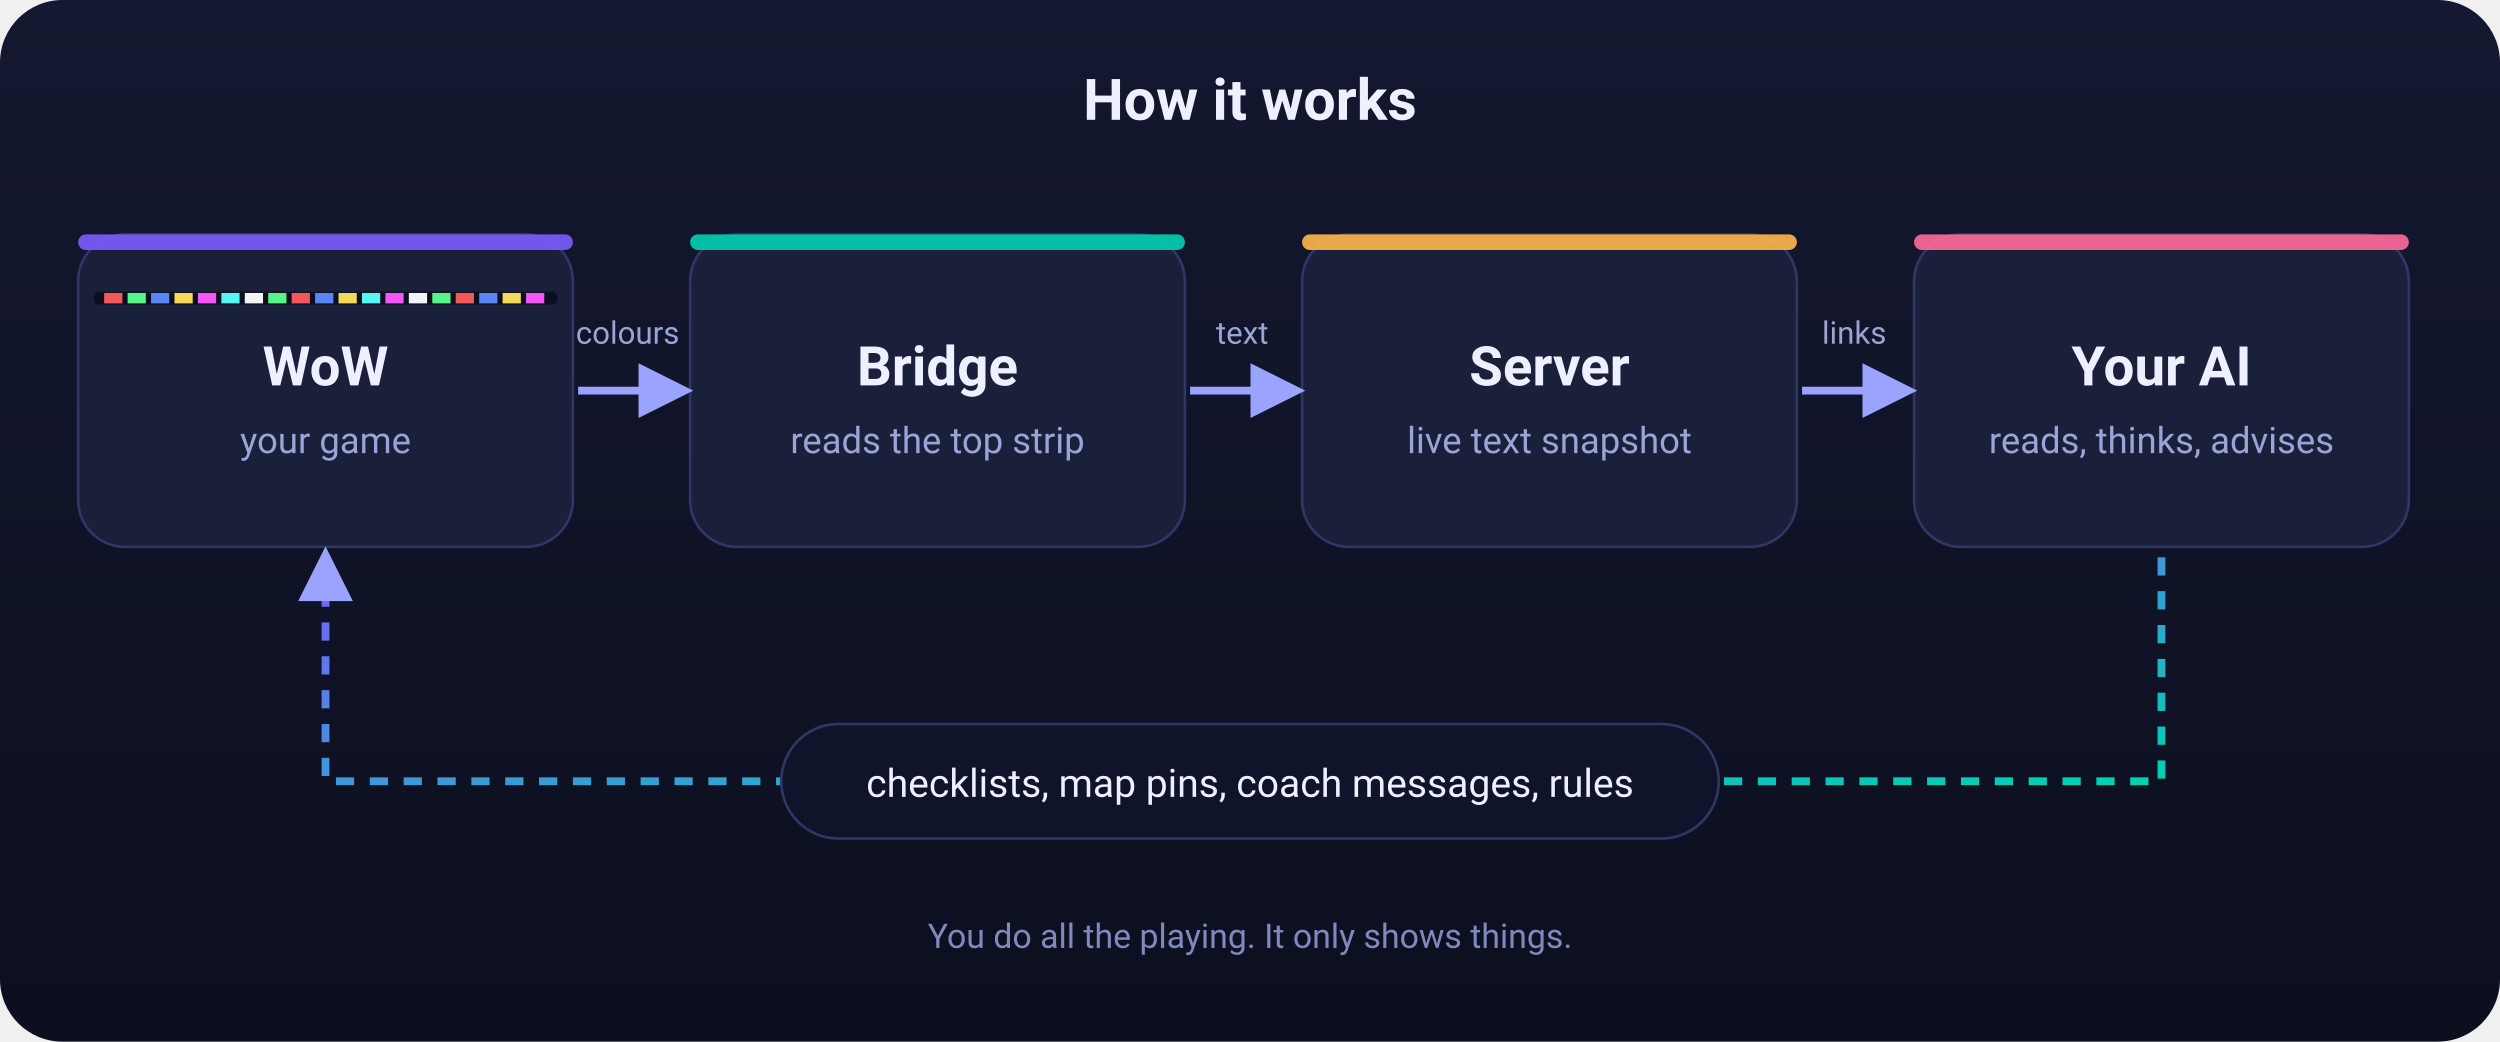
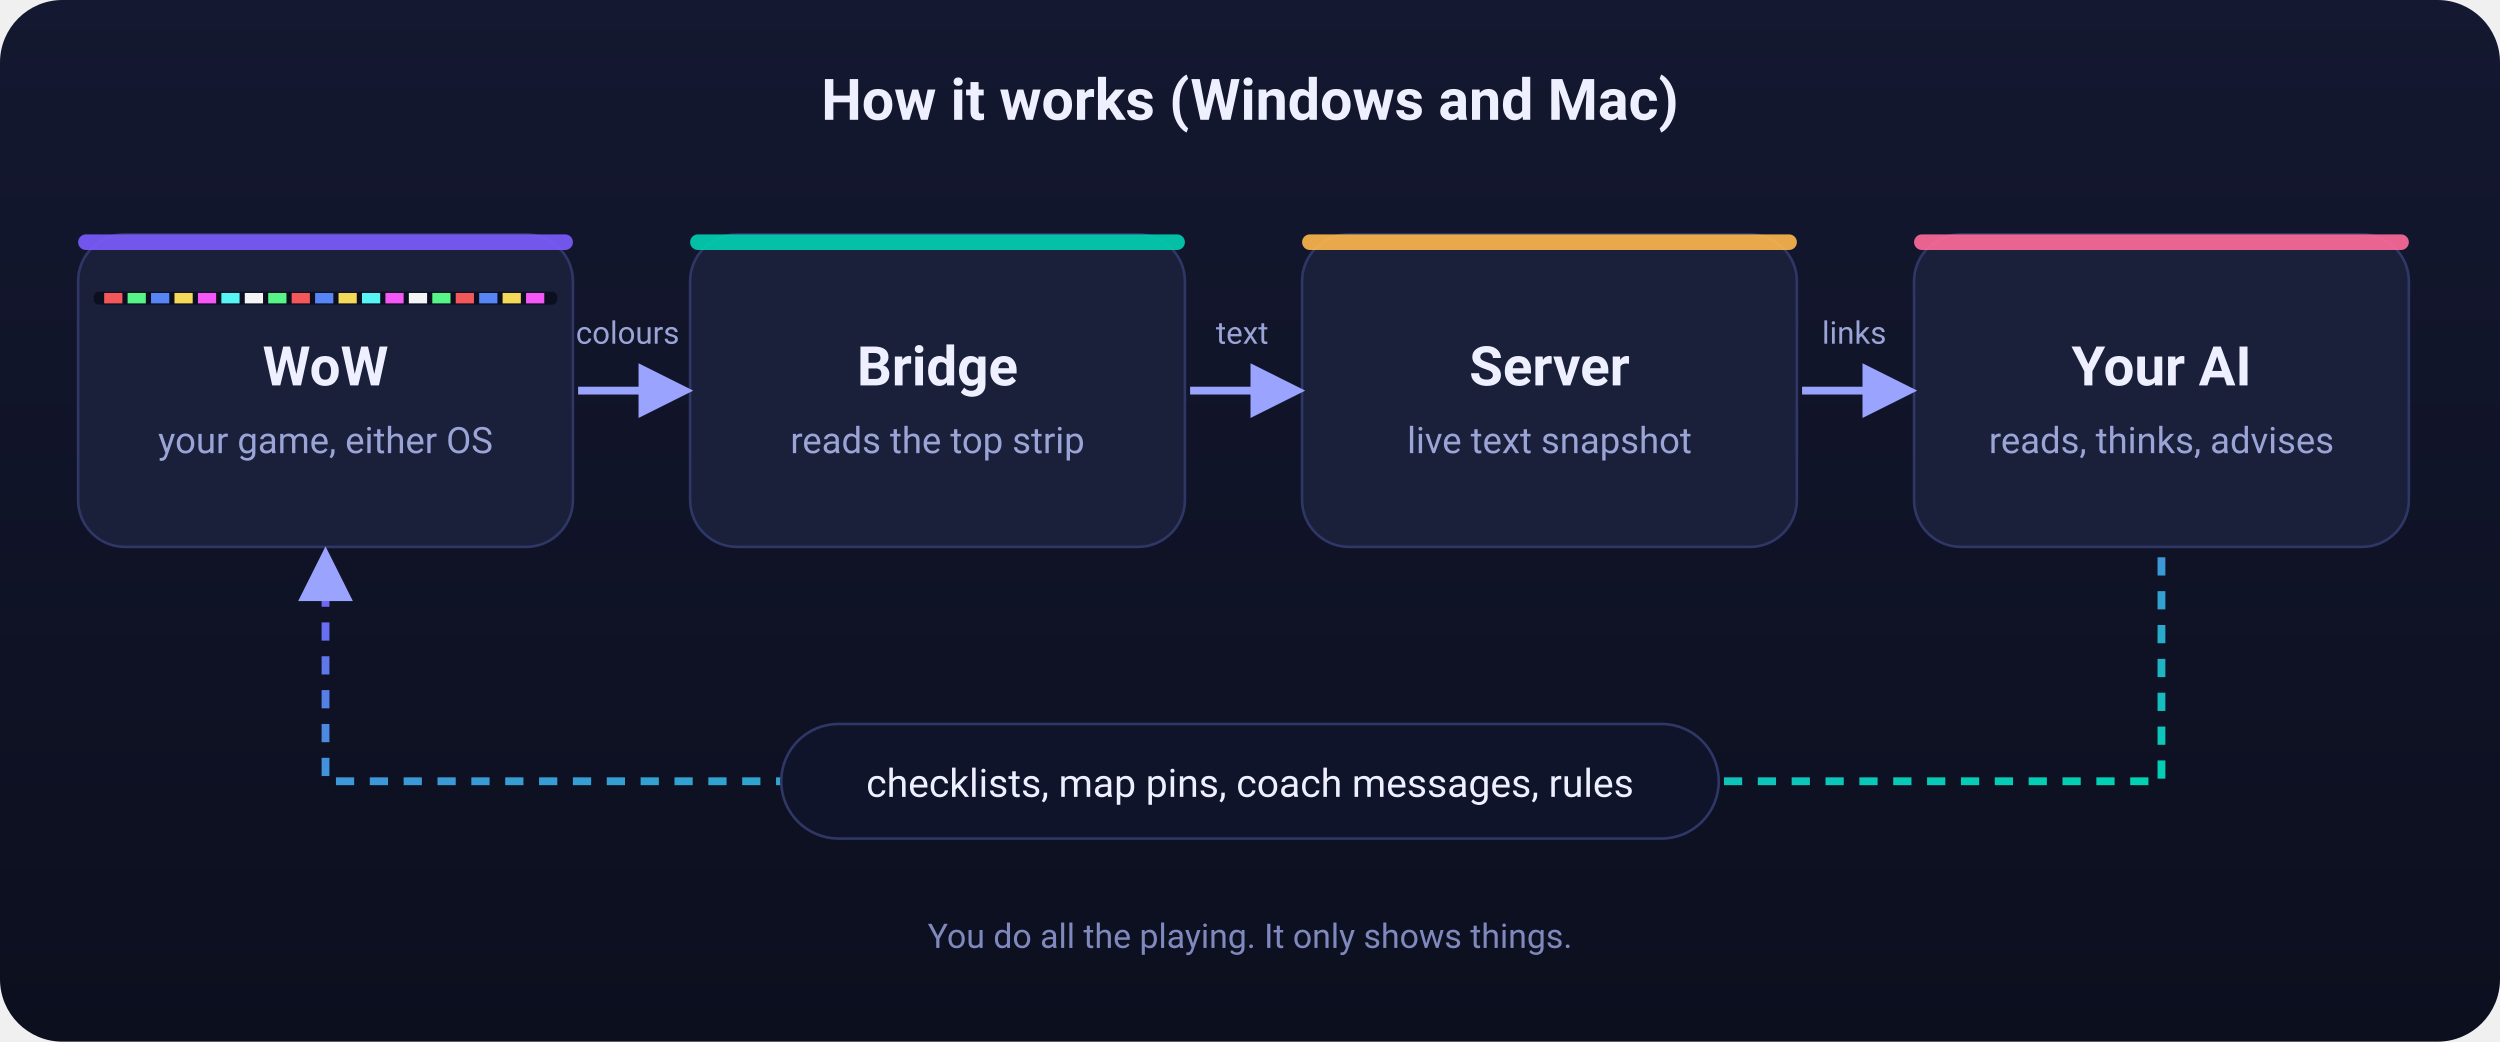
- <svg xmlns="http://www.w3.org/2000/svg" viewBox="0 0 960 400" width="960" height="400" role="img" aria-label="How WoW Mentor works: the game draws data as colours, the bridge reads them, the server shares them, your AI reads and draws advice back into the game">
+ <svg xmlns="http://www.w3.org/2000/svg" viewBox="0 0 960 400" width="960" height="400" role="img" aria-label="How WoW Mentor works on Windows and Mac: the game draws data as colours, the bridge reads them, the server shares them, your AI reads and draws advice back into the game">
  <defs>
    <linearGradient id="g" x1="0" y1="0" x2="1" y2="1">
      <stop offset="0" stop-color="#7c5cff" />
      <stop offset="1" stop-color="#00d1b2" />
    </linearGradient>
    <linearGradient id="bg" x1="0" y1="0" x2="0" y2="1">
      <stop offset="0" stop-color="#141830" />
      <stop offset="1" stop-color="#0c0f1e" />
    </linearGradient>
    <marker id="a" viewBox="0 0 10 10" refX="8" refY="5" markerWidth="7" markerHeight="7" orient="auto-start-reverse">
      <path d="M0 0L10 5L0 10z" fill="#9aa4ff" />
    </marker>
  </defs>
  <rect width="960" height="400" rx="24" fill="url(#bg)" />
-   <text x="480" y="46" text-anchor="middle" fill="#eef0ff" font-size="22" font-weight="700" font-family="-apple-system, BlinkMacSystemFont, 'Segoe UI', Roboto, Helvetica, Arial, sans-serif">How it works</text>
+   <text x="480" y="46" text-anchor="middle" fill="#eef0ff" font-size="22" font-weight="700" font-family="-apple-system, BlinkMacSystemFont, 'Segoe UI', Roboto, Helvetica, Arial, sans-serif">How it works (Windows and Mac)</text>
  <rect x="30" y="90" width="190" height="120" rx="18" fill="#1a1f3a" stroke="#2f3766" />
  <rect x="30" y="90" width="190" height="6" rx="3" fill="#7c5cff" opacity=".9" />
  <text x="125.0" y="148.0" text-anchor="middle" fill="#eef0ff" font-size="21" font-weight="700" font-family="-apple-system, BlinkMacSystemFont, 'Segoe UI', Roboto, Helvetica, Arial, sans-serif">WoW</text>
-   <text x="125.0" y="174.0" text-anchor="middle" fill="#9aa4d6" font-size="14" font-family="-apple-system, BlinkMacSystemFont, 'Segoe UI', Roboto, Helvetica, Arial, sans-serif">your game</text>
+   <text x="125.0" y="174.0" text-anchor="middle" fill="#9aa4d6" font-size="14" font-family="-apple-system, BlinkMacSystemFont, 'Segoe UI', Roboto, Helvetica, Arial, sans-serif">your game, either OS</text>
  <rect x="265" y="90" width="190" height="120" rx="18" fill="#1a1f3a" stroke="#2f3766" />
  <rect x="265" y="90" width="190" height="6" rx="3" fill="#00d1b2" opacity=".9" />
  <text x="360.0" y="148.0" text-anchor="middle" fill="#eef0ff" font-size="21" font-weight="700" font-family="-apple-system, BlinkMacSystemFont, 'Segoe UI', Roboto, Helvetica, Arial, sans-serif">Bridge</text>
  <text x="360.0" y="174.0" text-anchor="middle" fill="#9aa4d6" font-size="14" font-family="-apple-system, BlinkMacSystemFont, 'Segoe UI', Roboto, Helvetica, Arial, sans-serif">reads the top strip</text>
  <rect x="500" y="90" width="190" height="120" rx="18" fill="#1a1f3a" stroke="#2f3766" />
  <rect x="500" y="90" width="190" height="6" rx="3" fill="#ffb84d" opacity=".9" />
  <text x="595.0" y="148.0" text-anchor="middle" fill="#eef0ff" font-size="21" font-weight="700" font-family="-apple-system, BlinkMacSystemFont, 'Segoe UI', Roboto, Helvetica, Arial, sans-serif">Server</text>
  <text x="595.0" y="174.0" text-anchor="middle" fill="#9aa4d6" font-size="14" font-family="-apple-system, BlinkMacSystemFont, 'Segoe UI', Roboto, Helvetica, Arial, sans-serif">live text snapshot</text>
  <rect x="735" y="90" width="190" height="120" rx="18" fill="#1a1f3a" stroke="#2f3766" />
  <rect x="735" y="90" width="190" height="6" rx="3" fill="#ff6b9a" opacity=".9" />
  <text x="830.0" y="148.0" text-anchor="middle" fill="#eef0ff" font-size="21" font-weight="700" font-family="-apple-system, BlinkMacSystemFont, 'Segoe UI', Roboto, Helvetica, Arial, sans-serif">Your AI</text>
  <text x="830.0" y="174.0" text-anchor="middle" fill="#9aa4d6" font-size="14" font-family="-apple-system, BlinkMacSystemFont, 'Segoe UI', Roboto, Helvetica, Arial, sans-serif">reads, thinks, advises</text>
  <path d="M222 150H262" stroke="#9aa4ff" stroke-width="3" fill="none" marker-end="url(#a)" />
  <path d="M457 150H497" stroke="#9aa4ff" stroke-width="3" fill="none" marker-end="url(#a)" />
  <path d="M692 150H732" stroke="#9aa4ff" stroke-width="3" fill="none" marker-end="url(#a)" />
  <g transform="translate(36,112)" opacity=".95">
    <rect width="178" height="5" rx="2" fill="#0c0f1e" />
    <rect x="4" y="0.5" width="7" height="4" fill="#ff5a5a" />
    <rect x="13" y="0.5" width="7" height="4" fill="#5aff8a" />
    <rect x="22" y="0.5" width="7" height="4" fill="#5a8aff" />
    <rect x="31" y="0.5" width="7" height="4" fill="#ffe35a" />
    <rect x="40" y="0.5" width="7" height="4" fill="#ff5aff" />
    <rect x="49" y="0.5" width="7" height="4" fill="#5affff" />
    <rect x="58" y="0.5" width="7" height="4" fill="#ffffff" />
    <rect x="67" y="0.5" width="7" height="4" fill="#5aff8a" />
    <rect x="76" y="0.5" width="7" height="4" fill="#ff5a5a" />
    <rect x="85" y="0.5" width="7" height="4" fill="#5a8aff" />
    <rect x="94" y="0.5" width="7" height="4" fill="#ffe35a" />
    <rect x="103" y="0.5" width="7" height="4" fill="#5affff" />
    <rect x="112" y="0.5" width="7" height="4" fill="#ff5aff" />
    <rect x="121" y="0.5" width="7" height="4" fill="#ffffff" />
    <rect x="130" y="0.5" width="7" height="4" fill="#5aff8a" />
    <rect x="139" y="0.5" width="7" height="4" fill="#ff5a5a" />
    <rect x="148" y="0.5" width="7" height="4" fill="#5a8aff" />
    <rect x="157" y="0.5" width="7" height="4" fill="#ffe35a" />
    <rect x="166" y="0.5" width="7" height="4" fill="#ff5aff" />
  </g>
  <text x="241" y="132" text-anchor="middle" fill="#9aa4d6" font-size="12" font-family="-apple-system, BlinkMacSystemFont, 'Segoe UI', Roboto, Helvetica, Arial, sans-serif">colours</text>
  <text x="477" y="132" text-anchor="middle" fill="#9aa4d6" font-size="12" font-family="-apple-system, BlinkMacSystemFont, 'Segoe UI', Roboto, Helvetica, Arial, sans-serif">text</text>
  <text x="712" y="132" text-anchor="middle" fill="#9aa4d6" font-size="12" font-family="-apple-system, BlinkMacSystemFont, 'Segoe UI', Roboto, Helvetica, Arial, sans-serif">links</text>
  <path d="M830 214V300H125V214" stroke="url(#g)" stroke-width="3" stroke-dasharray="7 6" fill="none" marker-end="url(#a)" />
  <rect x="300" y="278" width="360" height="44" rx="22" fill="#10142a" stroke="#2f3766" />
  <text x="480" y="306" text-anchor="middle" fill="#eef0ff" font-size="15" font-family="-apple-system, BlinkMacSystemFont, 'Segoe UI', Roboto, Helvetica, Arial, sans-serif">checklists, map pins, coach messages, rules</text>
  <text x="480" y="364" text-anchor="middle" fill="#7f89bd" font-size="13" font-family="-apple-system, BlinkMacSystemFont, 'Segoe UI', Roboto, Helvetica, Arial, sans-serif">You do all the playing. It only shows things.</text>
</svg>
